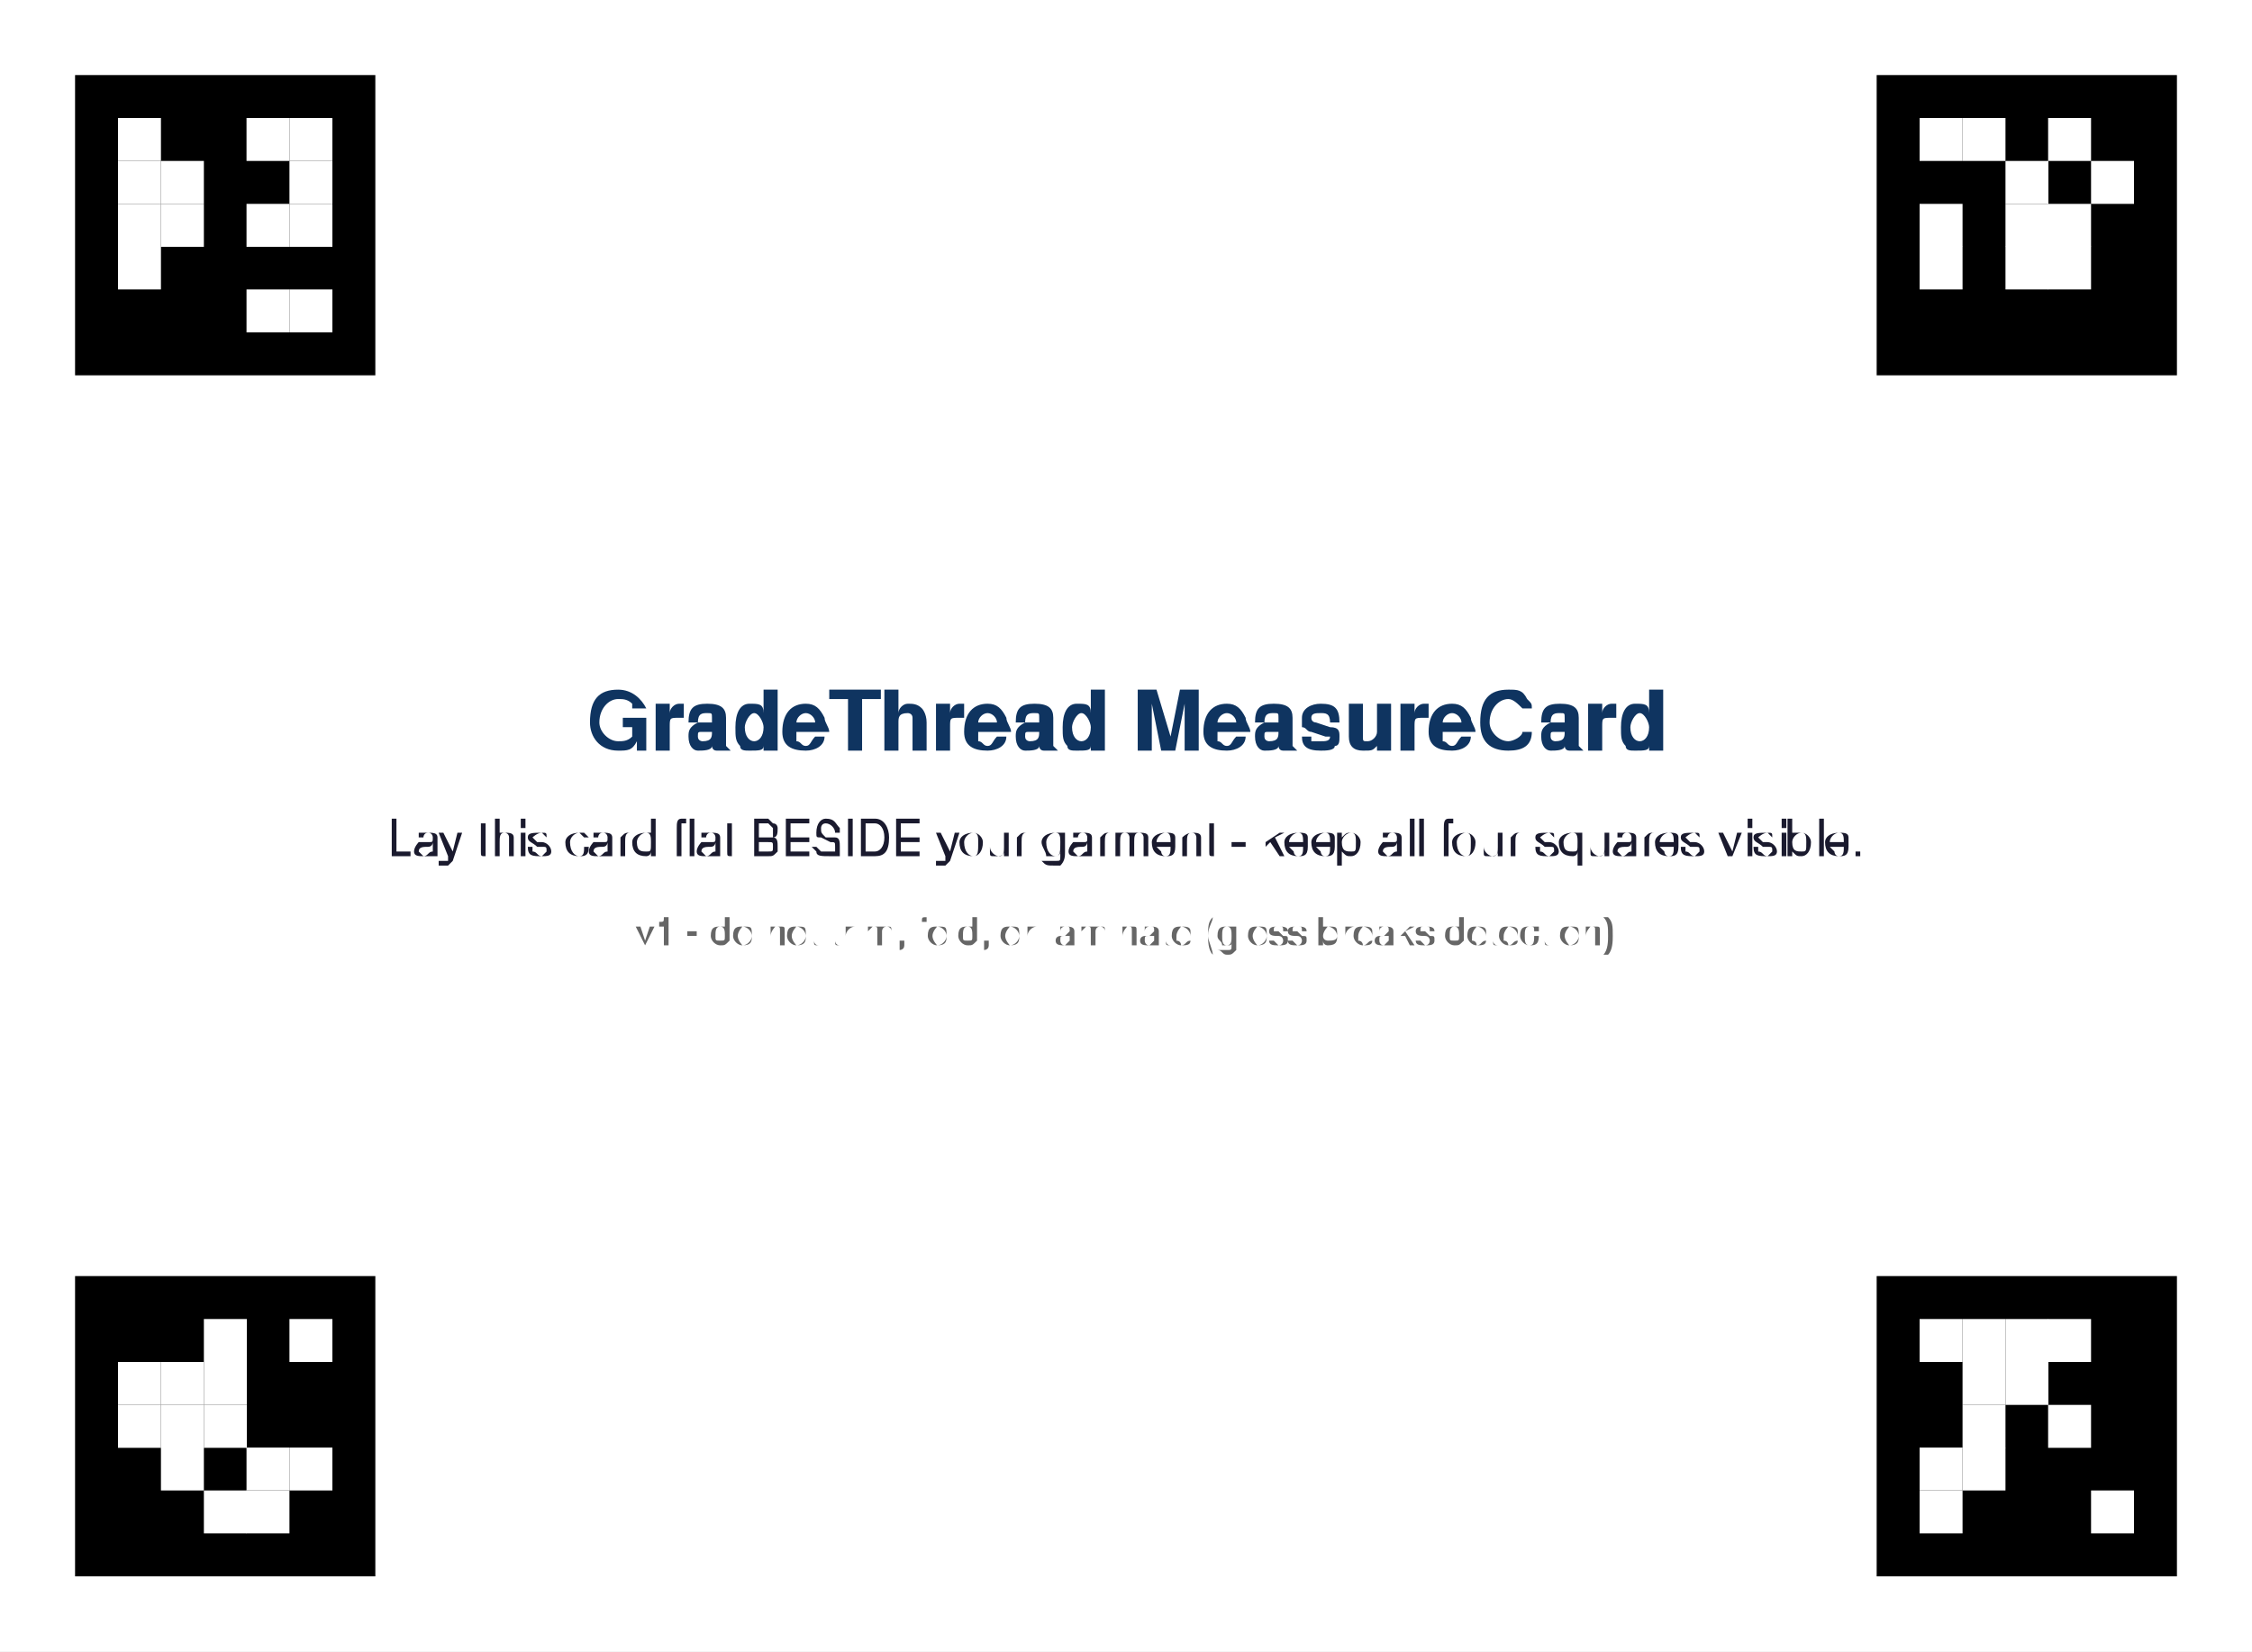
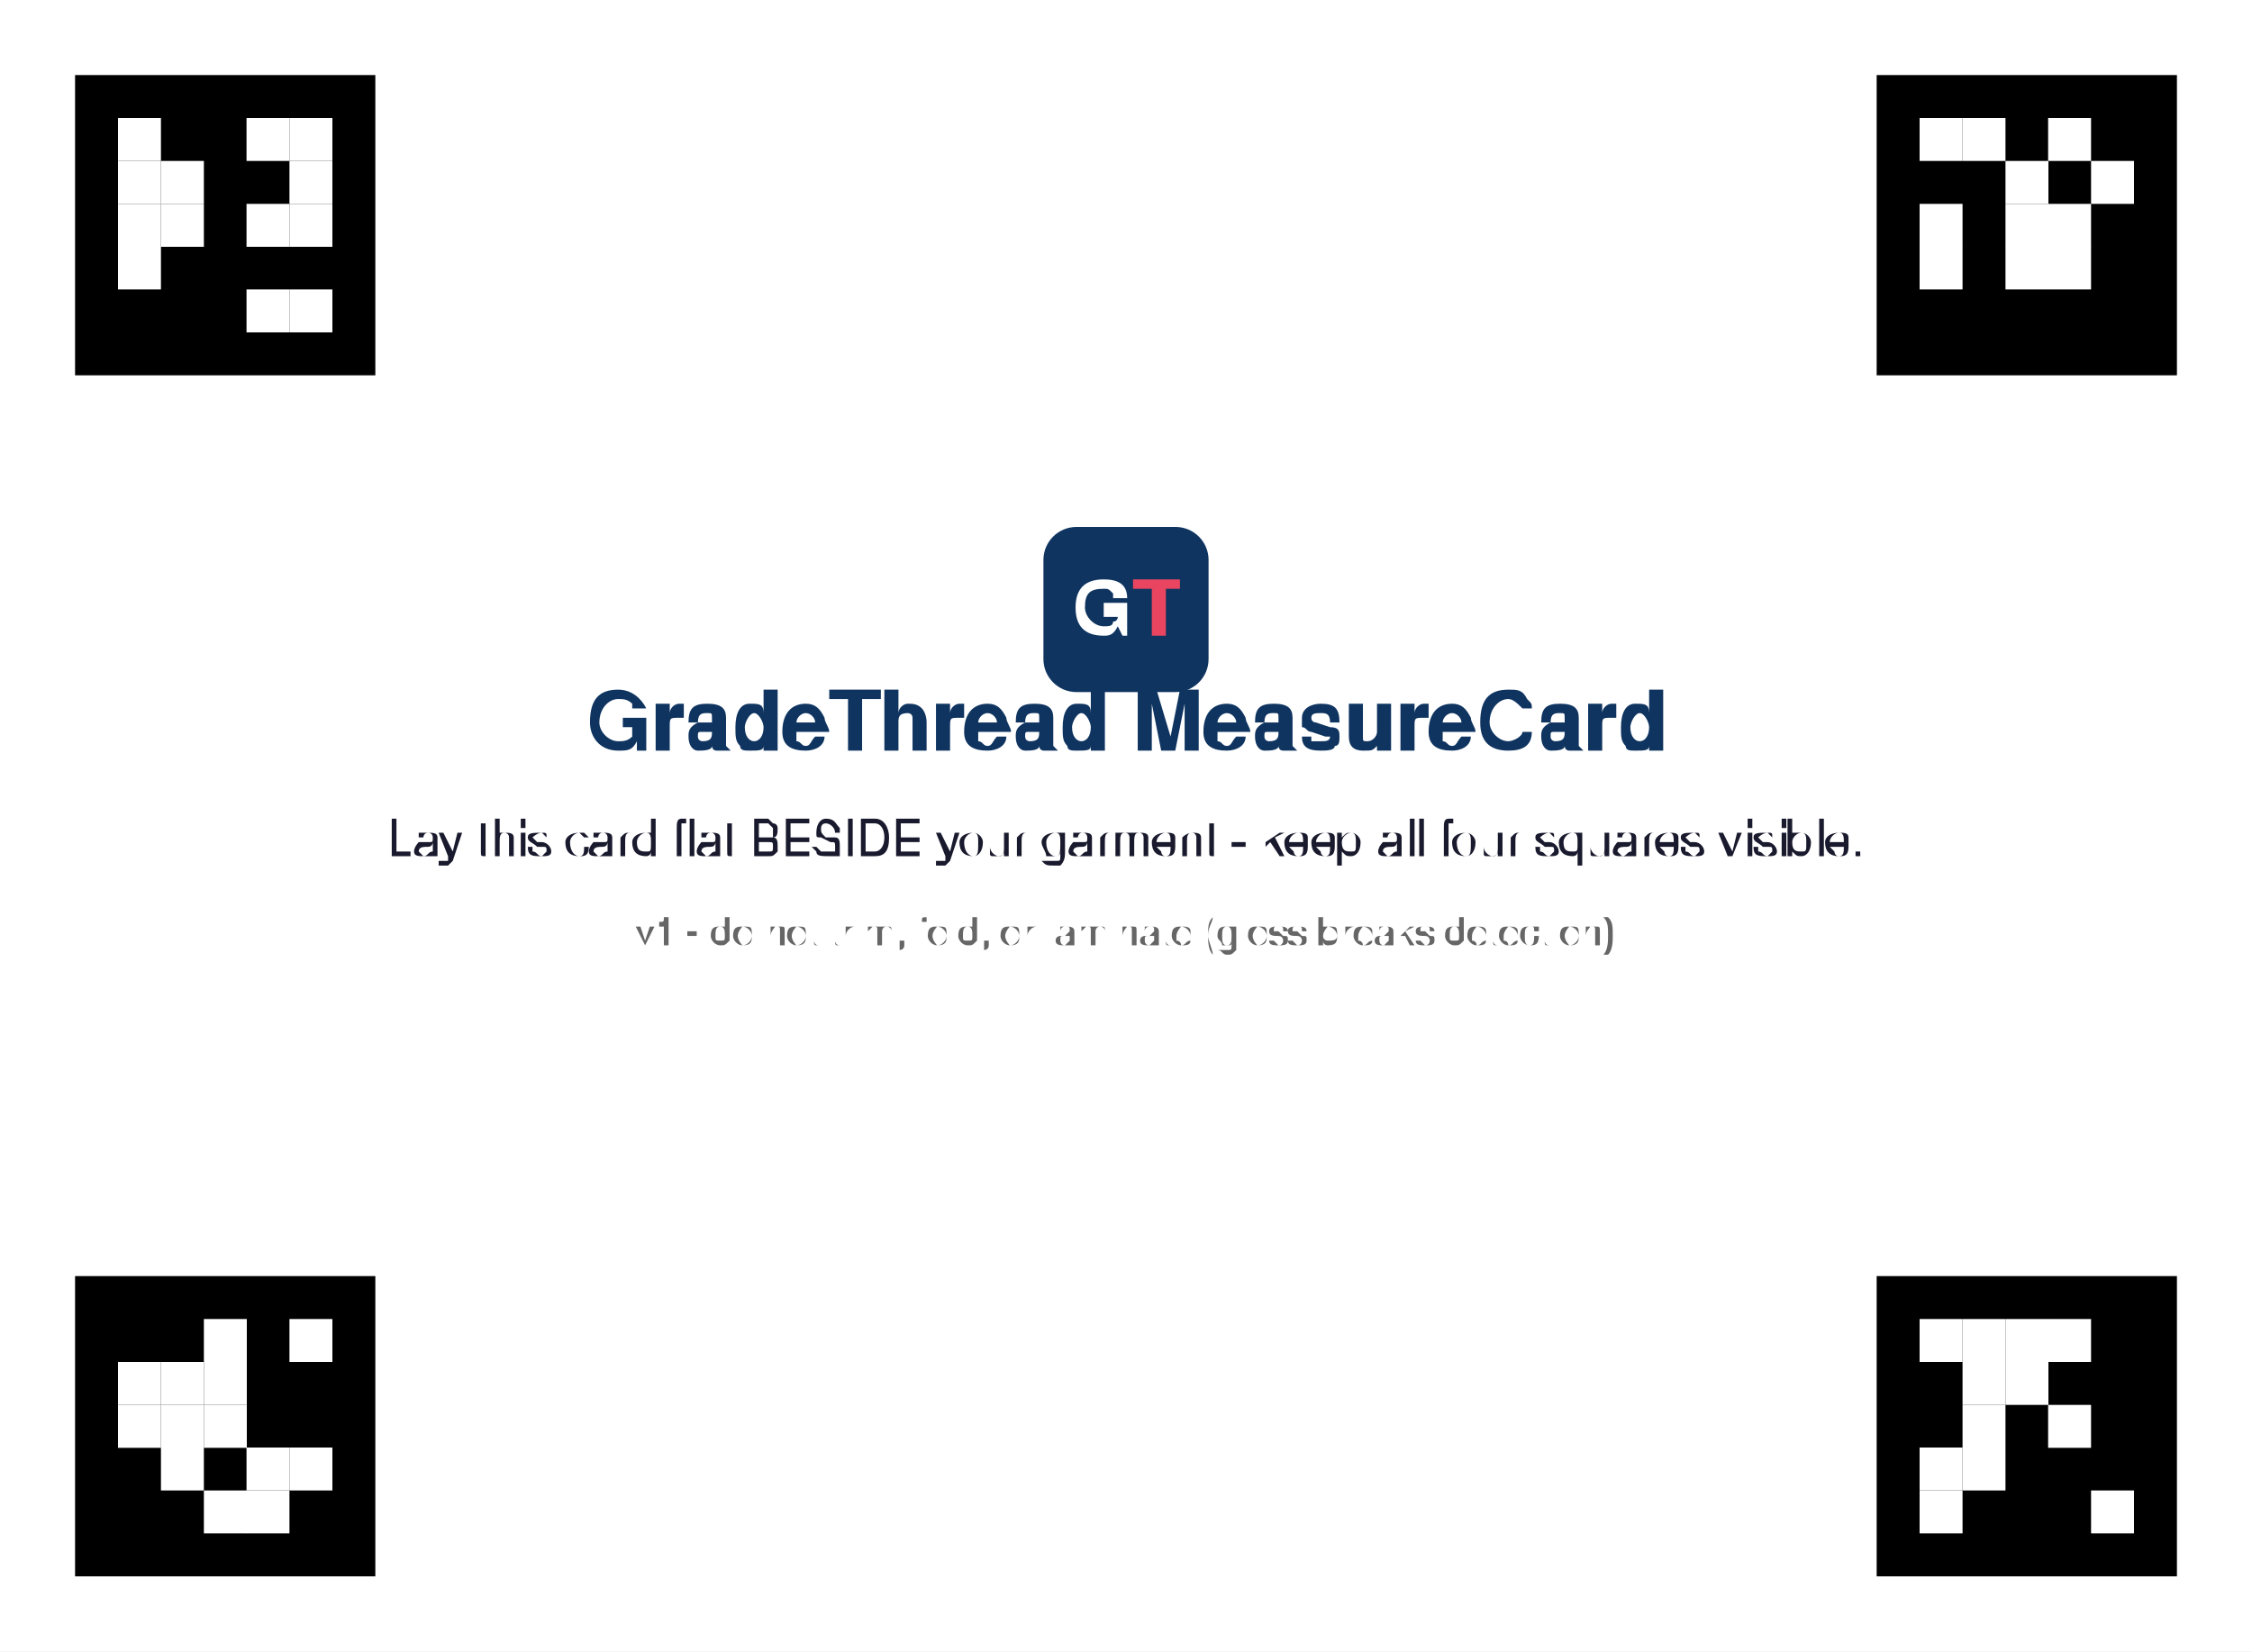
<svg xmlns="http://www.w3.org/2000/svg" width="7.5in" height="5.5in" viewBox="0 0 7.5 5.5">
  <rect x="0" y="0" width="7.5" height="5.5" fill="#ffffff" />
  <rect x="0.25" y="0.25" width="1" height="1" fill="#000" />
  <rect x="0.393" y="0.393" width="0.143" height="0.143" fill="#fff" />
  <rect x="0.821" y="0.393" width="0.143" height="0.143" fill="#fff" />
  <rect x="0.964" y="0.393" width="0.143" height="0.143" fill="#fff" />
  <rect x="0.393" y="0.536" width="0.143" height="0.143" fill="#fff" />
  <rect x="0.536" y="0.536" width="0.143" height="0.143" fill="#fff" />
  <rect x="0.964" y="0.536" width="0.143" height="0.143" fill="#fff" />
  <rect x="0.393" y="0.679" width="0.143" height="0.143" fill="#fff" />
  <rect x="0.536" y="0.679" width="0.143" height="0.143" fill="#fff" />
  <rect x="0.821" y="0.679" width="0.143" height="0.143" fill="#fff" />
  <rect x="0.964" y="0.679" width="0.143" height="0.143" fill="#fff" />
  <rect x="0.393" y="0.821" width="0.143" height="0.143" fill="#fff" />
  <rect x="0.821" y="0.964" width="0.143" height="0.143" fill="#fff" />
  <rect x="0.964" y="0.964" width="0.143" height="0.143" fill="#fff" />
  <rect x="6.25" y="0.25" width="1" height="1" fill="#000" />
  <rect x="6.393" y="0.393" width="0.143" height="0.143" fill="#fff" />
  <rect x="6.536" y="0.393" width="0.143" height="0.143" fill="#fff" />
  <rect x="6.821" y="0.393" width="0.143" height="0.143" fill="#fff" />
  <rect x="6.679" y="0.536" width="0.143" height="0.143" fill="#fff" />
  <rect x="6.964" y="0.536" width="0.143" height="0.143" fill="#fff" />
  <rect x="6.393" y="0.679" width="0.143" height="0.143" fill="#fff" />
  <rect x="6.679" y="0.679" width="0.143" height="0.143" fill="#fff" />
  <rect x="6.821" y="0.679" width="0.143" height="0.143" fill="#fff" />
  <rect x="6.393" y="0.821" width="0.143" height="0.143" fill="#fff" />
  <rect x="6.679" y="0.821" width="0.143" height="0.143" fill="#fff" />
  <rect x="6.821" y="0.821" width="0.143" height="0.143" fill="#fff" />
  <rect x="6.25" y="4.25" width="1" height="1" fill="#000" />
  <rect x="6.393" y="4.393" width="0.143" height="0.143" fill="#fff" />
  <rect x="6.536" y="4.393" width="0.143" height="0.143" fill="#fff" />
  <rect x="6.679" y="4.393" width="0.143" height="0.143" fill="#fff" />
  <rect x="6.821" y="4.393" width="0.143" height="0.143" fill="#fff" />
  <rect x="6.536" y="4.536" width="0.143" height="0.143" fill="#fff" />
  <rect x="6.679" y="4.536" width="0.143" height="0.143" fill="#fff" />
  <rect x="6.536" y="4.679" width="0.143" height="0.143" fill="#fff" />
  <rect x="6.821" y="4.679" width="0.143" height="0.143" fill="#fff" />
  <rect x="6.393" y="4.821" width="0.143" height="0.143" fill="#fff" />
  <rect x="6.536" y="4.821" width="0.143" height="0.143" fill="#fff" />
  <rect x="6.393" y="4.964" width="0.143" height="0.143" fill="#fff" />
  <rect x="6.964" y="4.964" width="0.143" height="0.143" fill="#fff" />
  <rect x="0.25" y="4.25" width="1" height="1" fill="#000" />
  <rect x="0.679" y="4.393" width="0.143" height="0.143" fill="#fff" />
  <rect x="0.964" y="4.393" width="0.143" height="0.143" fill="#fff" />
  <rect x="0.393" y="4.536" width="0.143" height="0.143" fill="#fff" />
  <rect x="0.536" y="4.536" width="0.143" height="0.143" fill="#fff" />
  <rect x="0.679" y="4.536" width="0.143" height="0.143" fill="#fff" />
  <rect x="0.393" y="4.679" width="0.143" height="0.143" fill="#fff" />
  <rect x="0.536" y="4.679" width="0.143" height="0.143" fill="#fff" />
  <rect x="0.679" y="4.679" width="0.143" height="0.143" fill="#fff" />
  <rect x="0.536" y="4.821" width="0.143" height="0.143" fill="#fff" />
  <rect x="0.821" y="4.821" width="0.143" height="0.143" fill="#fff" />
  <rect x="0.964" y="4.821" width="0.143" height="0.143" fill="#fff" />
  <rect x="0.679" y="4.964" width="0.143" height="0.143" fill="#fff" />
  <rect x="0.821" y="4.964" width="0.143" height="0.143" fill="#fff" />
+   <rect x="3.475" y="1.755" width="0.55" height="0.55" rx="0.11" fill="#0F3460" />
+   <text x="3.75" y="2.118" text-anchor="middle" font-family="Helvetica, Arial, sans-serif" font-weight="bold" font-size="0.264" fill="#ffffff">G<tspan fill="#E94560">T</tspan>
+   </text>
  <text x="3.75" y="2.5" text-anchor="middle" font-family="Helvetica, Arial, sans-serif" font-size="0.28" font-weight="bold" fill="#0F3460">GradeThread MeasureCard</text>
  <text x="3.75" y="2.85" text-anchor="middle" font-family="Helvetica, Arial, sans-serif" font-size="0.16" fill="#1A1A2E">Lay this card flat BESIDE your garment - keep all four squares visible.</text>
  <text x="3.75" y="3.15" text-anchor="middle" font-family="Helvetica, Arial, sans-serif" font-size="0.13" fill="#666">v1 - do not trim, fold, or laminate (gloss breaks detection)</text>
</svg>
